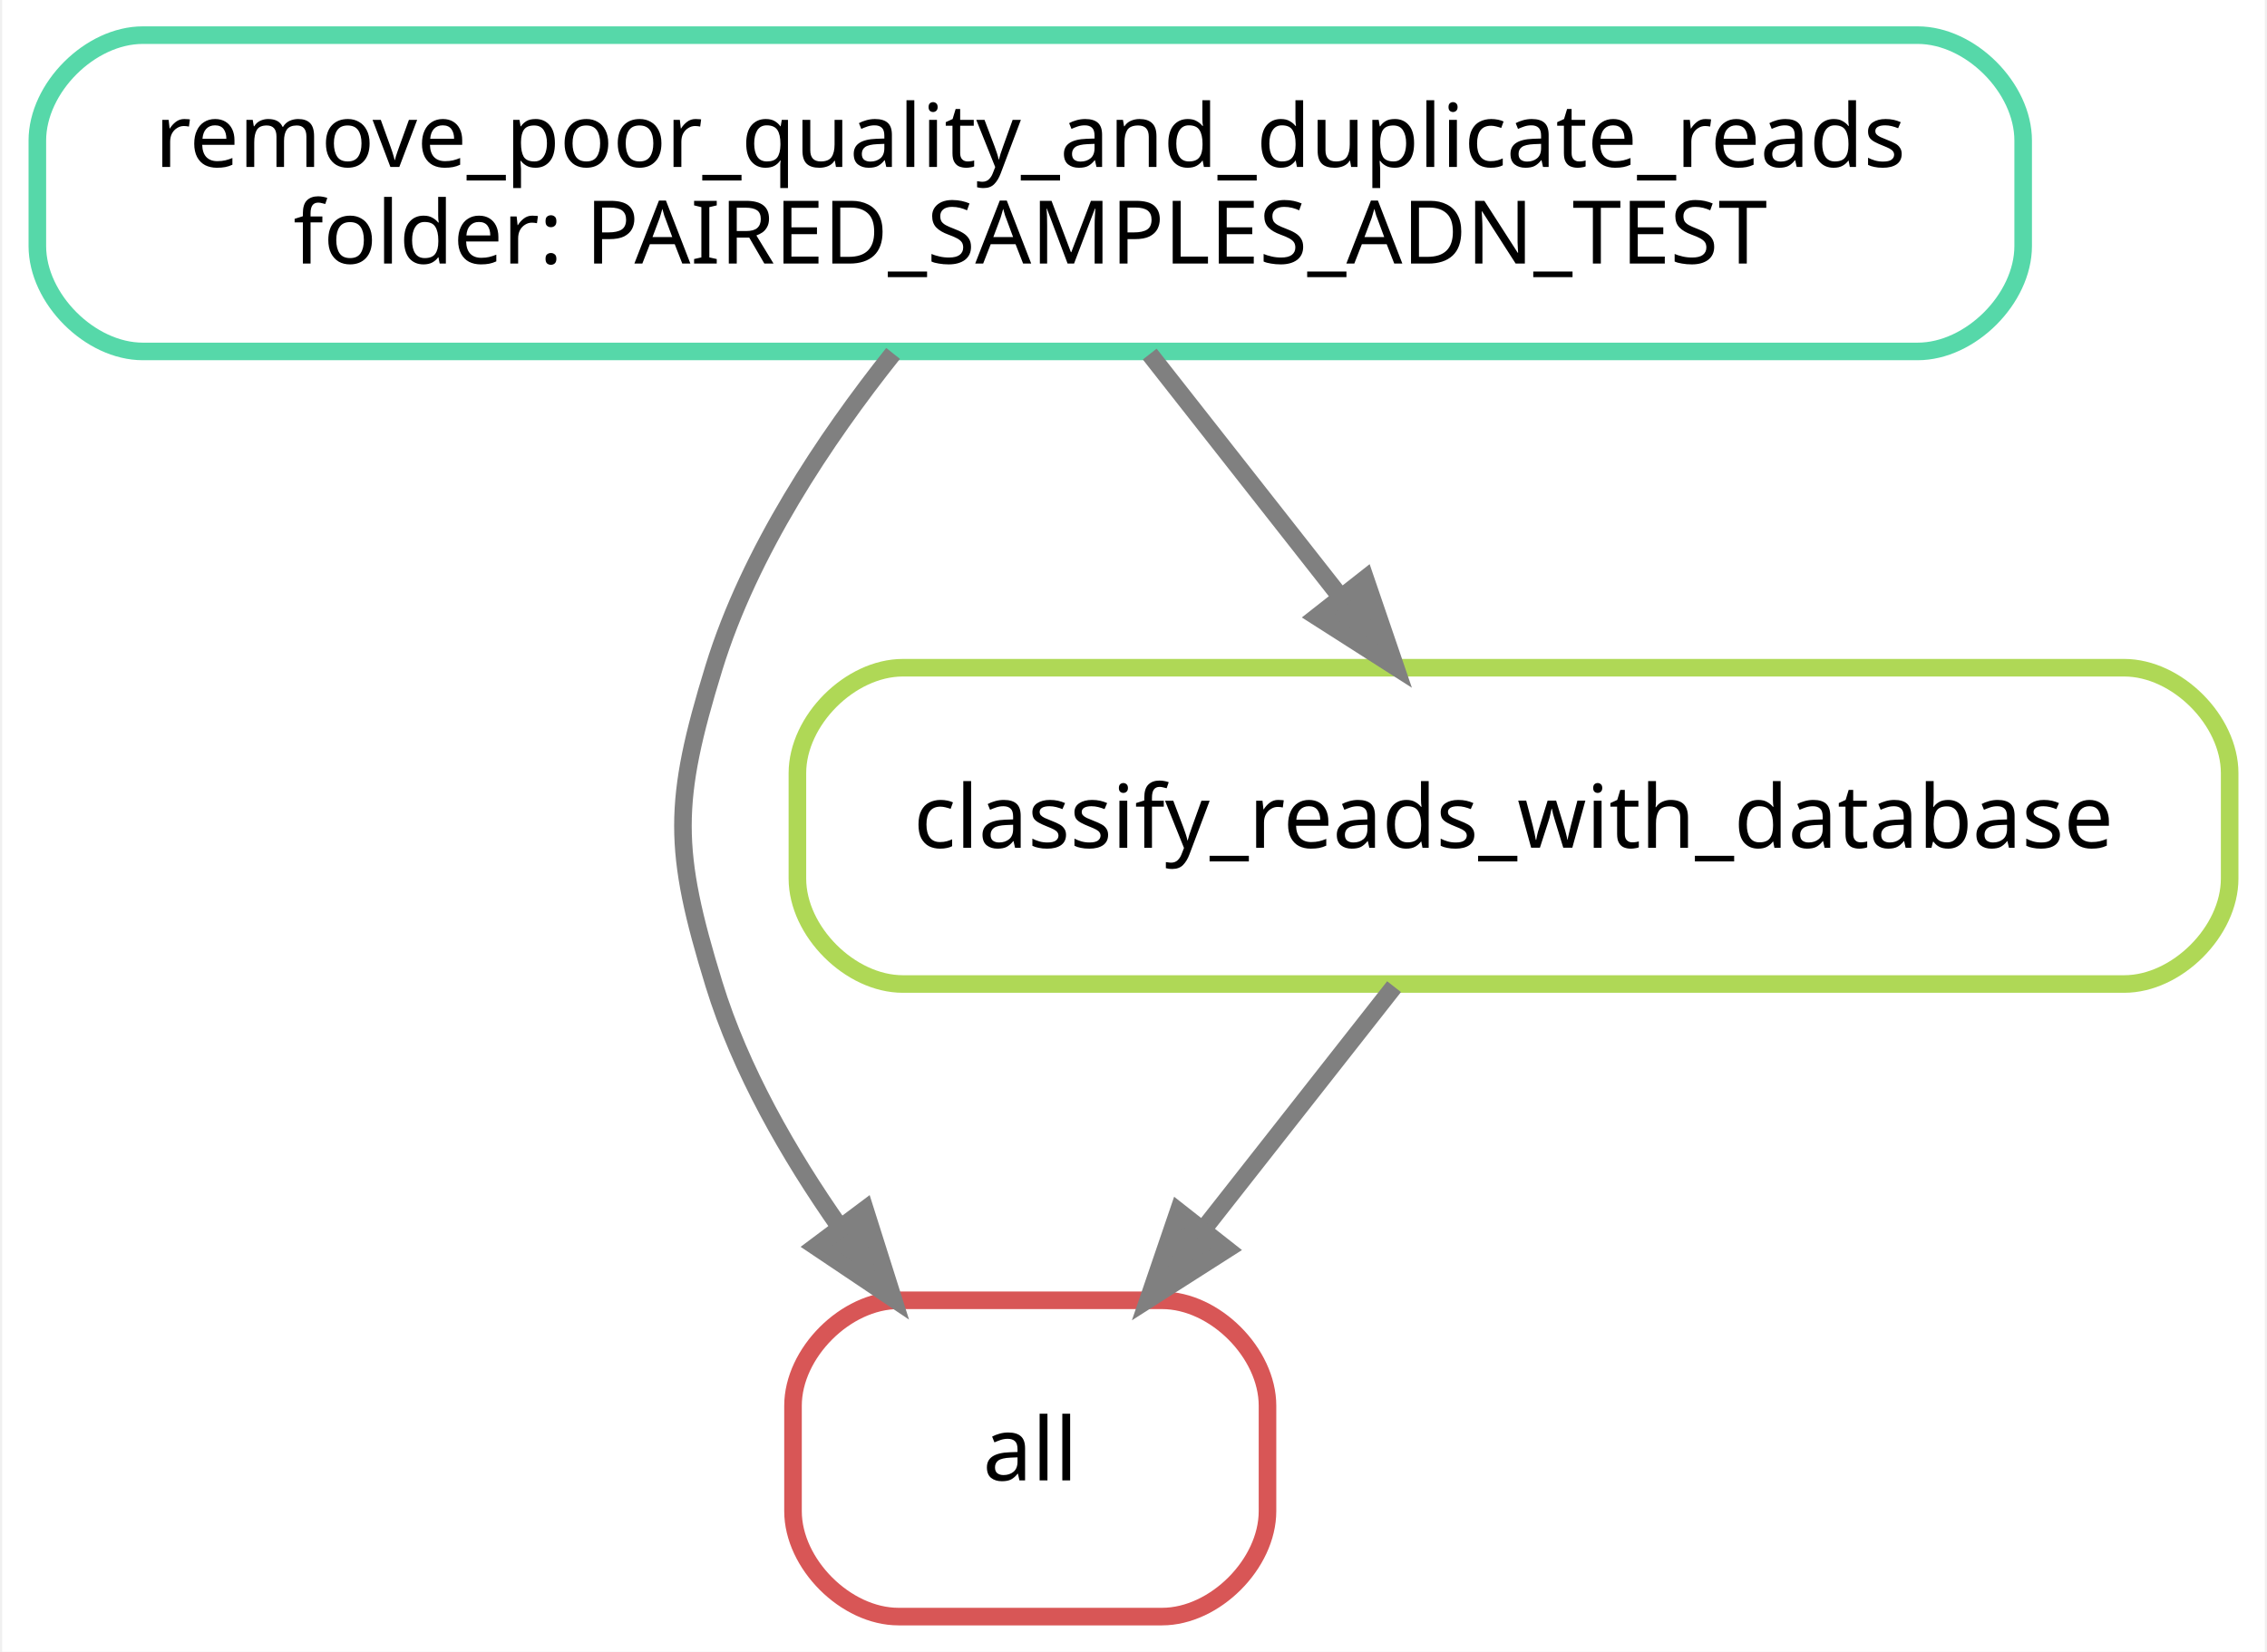
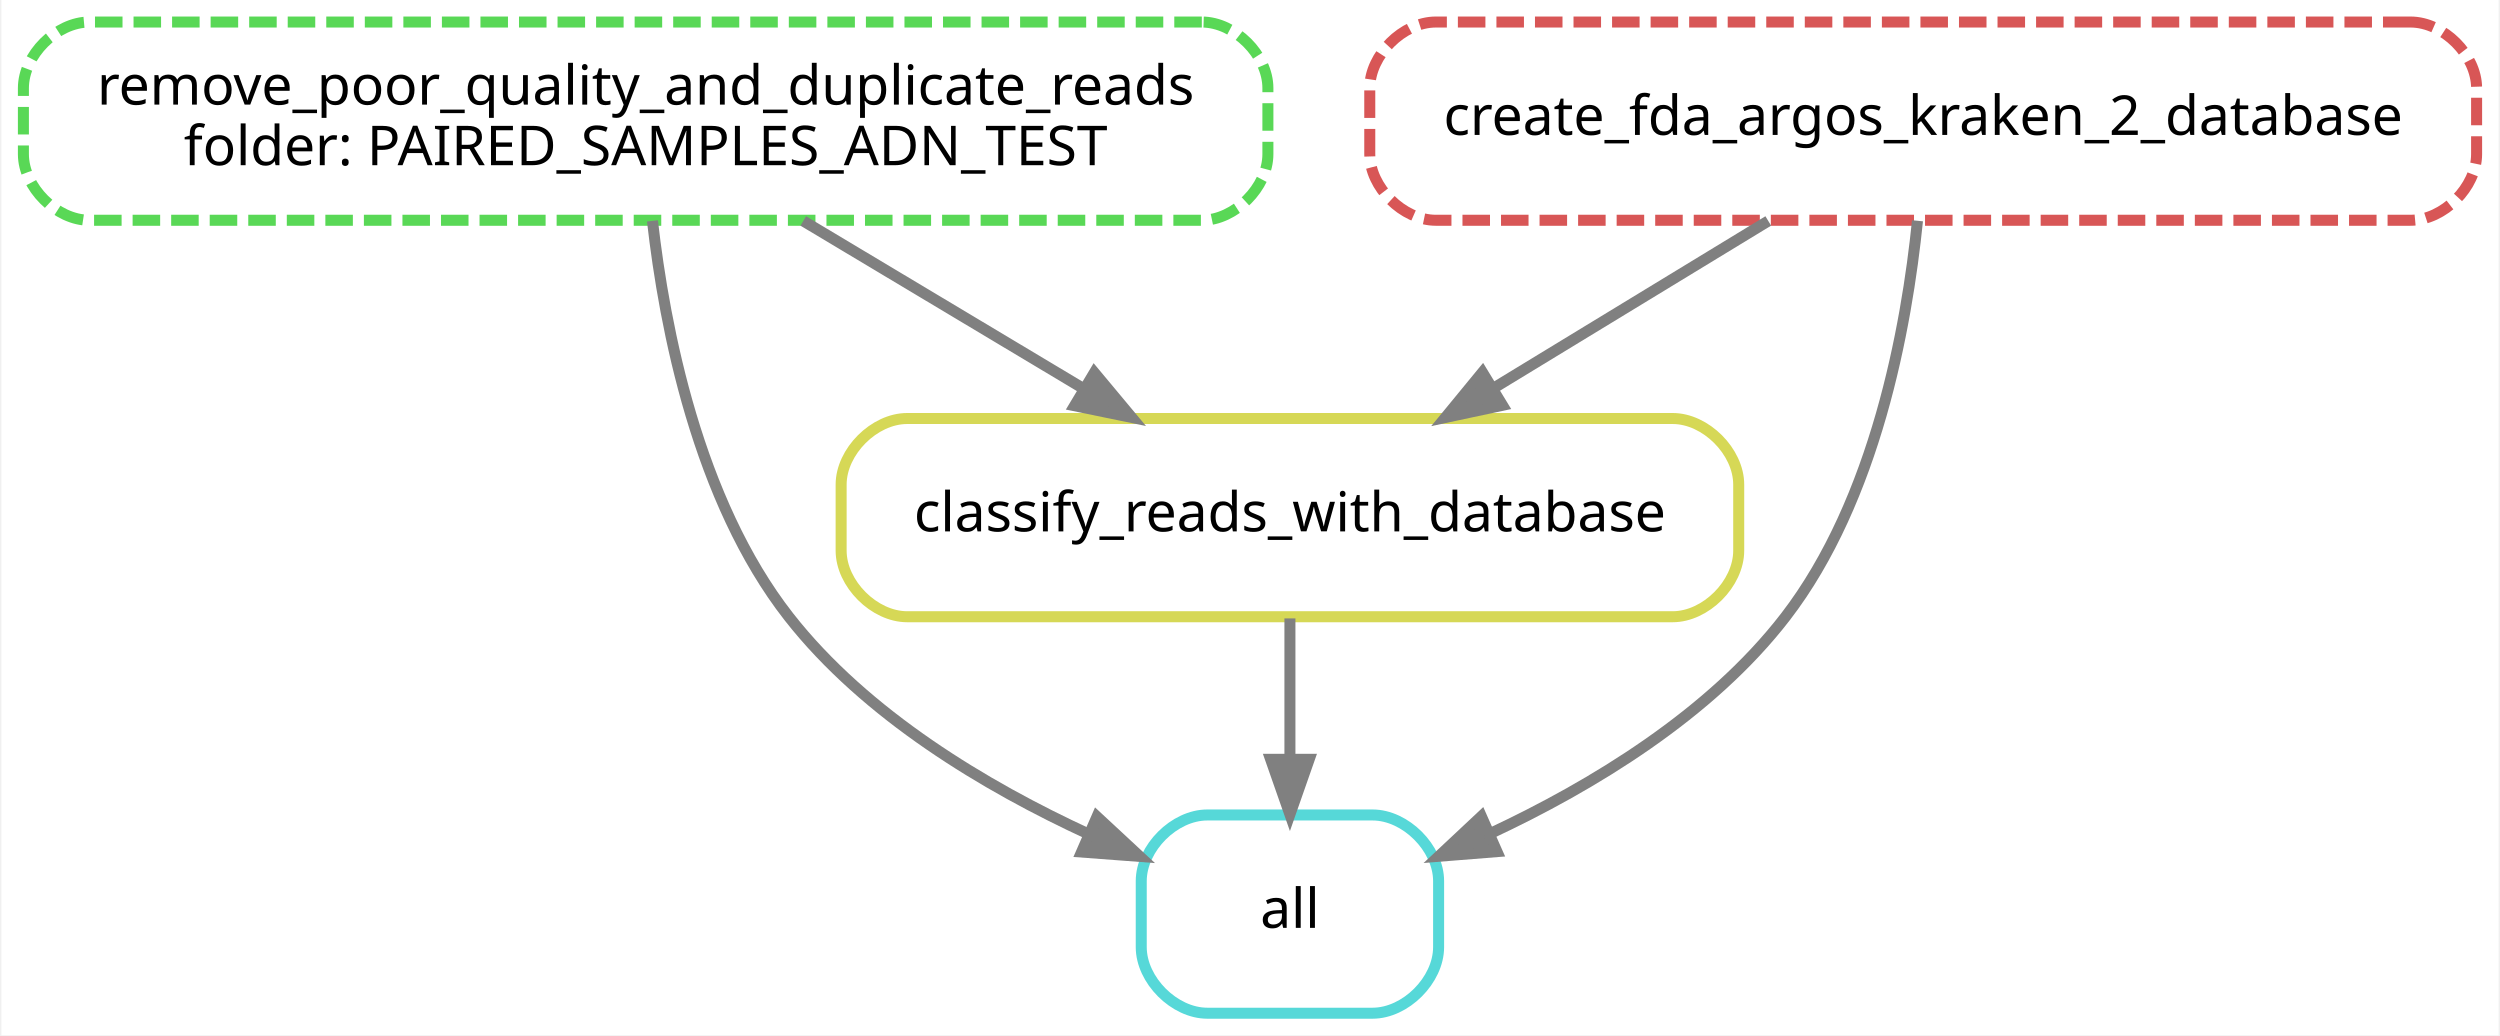
- <svg xmlns="http://www.w3.org/2000/svg" width="258pt" height="188pt" viewBox="0.00 0.00 257.50 188.00">
+ <svg xmlns="http://www.w3.org/2000/svg" width="454pt" height="188pt" viewBox="0.00 0.00 453.50 188.00">
  <g id="graph0" class="graph" transform="scale(1 1) rotate(0) translate(4 184)">
-     <polygon fill="white" stroke="none" points="-4,4 -4,-184 253.5,-184 253.5,4 -4,4" />
+     <polygon fill="white" stroke="none" points="-4,4 -4,-184 449.5,-184 449.5,4 -4,4" />
    <g id="node1" class="node">
-       <path fill="none" stroke="#d85656" stroke-width="2" d="M128,-36C128,-36 98,-36 98,-36 92,-36 86,-30 86,-24 86,-24 86,-12 86,-12 86,-6 92,-0 98,-0 98,-0 128,-0 128,-0 134,-0 140,-6 140,-12 140,-12 140,-24 140,-24 140,-30 134,-36 128,-36" />
-       <text text-anchor="middle" x="113" y="-15.5" font-family="sans" font-size="10.00">all</text>
+       <path fill="none" stroke="#56d8d8" stroke-width="2" d="M245,-36C245,-36 215,-36 215,-36 209,-36 203,-30 203,-24 203,-24 203,-12 203,-12 203,-6 209,-0 215,-0 215,-0 245,-0 245,-0 251,-0 257,-6 257,-12 257,-12 257,-24 257,-24 257,-30 251,-36 245,-36" />
+       <text text-anchor="middle" x="230" y="-15.5" font-family="sans" font-size="10.00">all</text>
    </g>
    <g id="node2" class="node">
-       <path fill="none" stroke="#56d8a9" stroke-width="2" d="M214,-180C214,-180 12,-180 12,-180 6,-180 0,-174 0,-168 0,-168 0,-156 0,-156 0,-150 6,-144 12,-144 12,-144 214,-144 214,-144 220,-144 226,-150 226,-156 226,-156 226,-168 226,-168 226,-174 220,-180 214,-180" />
+       <path fill="none" stroke="#59d856" stroke-width="2" stroke-dasharray="5,2" d="M214,-180C214,-180 12,-180 12,-180 6,-180 0,-174 0,-168 0,-168 0,-156 0,-156 0,-150 6,-144 12,-144 12,-144 214,-144 214,-144 220,-144 226,-150 226,-156 226,-156 226,-168 226,-168 226,-174 220,-180 214,-180" />
      <text text-anchor="middle" x="113" y="-165" font-family="sans" font-size="10.00">remove_poor_quality_and_duplicate_reads</text>
      <text text-anchor="middle" x="113" y="-154" font-family="sans" font-size="10.00">folder: PAIRED_SAMPLES_ADN_TEST</text>
    </g>
    <g id="edge1" class="edge">
-       <path fill="none" stroke="grey" stroke-width="2" d="M97.39,-143.774C89.627,-134.03 81.054,-121.184 77,-108 72.297,-92.707 72.297,-87.293 77,-72 80.009,-62.215 85.507,-52.616 91.316,-44.334" />
-       <polygon fill="grey" stroke="grey" stroke-width="2" points="94.195,-46.328 97.39,-36.226 88.593,-42.131 94.195,-46.328" />
+       <path fill="none" stroke="grey" stroke-width="2" d="M114.237,-143.886C116.419,-124.597 122.437,-93.174 139,-72 152.973,-54.137 174.77,-41.142 193.528,-32.49" />
+       <polygon fill="grey" stroke="grey" stroke-width="2" points="194.96,-35.684 202.723,-28.475 192.158,-29.269 194.96,-35.684" />
    </g>
    <g id="node3" class="node">
-       <path fill="none" stroke="#afd856" stroke-width="2" d="M237.5,-108C237.5,-108 98.5,-108 98.5,-108 92.5,-108 86.5,-102 86.5,-96 86.5,-96 86.5,-84 86.5,-84 86.5,-78 92.5,-72 98.5,-72 98.5,-72 237.5,-72 237.5,-72 243.5,-72 249.5,-78 249.5,-84 249.5,-84 249.5,-96 249.5,-96 249.5,-102 243.5,-108 237.5,-108" />
-       <text text-anchor="middle" x="168" y="-87.5" font-family="sans" font-size="10.00">classify_reads_with_database</text>
+       <path fill="none" stroke="#d6d856" stroke-width="2" d="M299.5,-108C299.5,-108 160.5,-108 160.5,-108 154.5,-108 148.5,-102 148.5,-96 148.5,-96 148.5,-84 148.5,-84 148.5,-78 154.5,-72 160.5,-72 160.5,-72 299.5,-72 299.5,-72 305.5,-72 311.5,-78 311.5,-84 311.5,-84 311.5,-96 311.5,-96 311.5,-102 305.5,-108 299.5,-108" />
+       <text text-anchor="middle" x="230" y="-87.5" font-family="sans" font-size="10.00">classify_reads_with_database</text>
+     </g>
+     <g id="edge4" class="edge">
+       <path fill="none" stroke="grey" stroke-width="2" d="M141.621,-143.876C156.919,-134.724 175.943,-123.342 192.418,-113.485" />
+       <polygon fill="grey" stroke="grey" stroke-width="2" points="194.484,-116.327 201.269,-108.19 190.89,-110.32 194.484,-116.327" />
+     </g>
+     <g id="edge2" class="edge">
+       <path fill="none" stroke="grey" stroke-width="2" d="M230,-71.697C230,-63.983 230,-54.712 230,-46.112" />
+       <polygon fill="grey" stroke="grey" stroke-width="2" points="233.5,-46.104 230,-36.104 226.5,-46.104 233.5,-46.104" />
+     </g>
+     <g id="node4" class="node">
+       <path fill="none" stroke="#d85656" stroke-width="2" stroke-dasharray="5,2" d="M433.5,-180C433.5,-180 256.5,-180 256.5,-180 250.5,-180 244.5,-174 244.5,-168 244.5,-168 244.5,-156 244.5,-156 244.5,-150 250.5,-144 256.5,-144 256.5,-144 433.5,-144 433.5,-144 439.5,-144 445.5,-150 445.5,-156 445.5,-156 445.5,-168 445.5,-168 445.5,-174 439.5,-180 433.5,-180" />
+       <text text-anchor="middle" x="345" y="-159.5" font-family="sans" font-size="10.00">create_fda_argos_kraken_2_database</text>
    </g>
    <g id="edge3" class="edge">
-       <path fill="none" stroke="grey" stroke-width="2" d="M126.596,-143.697C133.123,-135.389 141.068,-125.277 148.247,-116.141" />
-       <polygon fill="grey" stroke="grey" stroke-width="2" points="151.135,-118.13 154.561,-108.104 145.631,-113.805 151.135,-118.13" />
+       <path fill="none" stroke="grey" stroke-width="2" d="M343.966,-143.909C342.009,-124.64 336.353,-93.236 320,-72 306.339,-54.26 284.919,-41.303 266.402,-32.642" />
+       <polygon fill="grey" stroke="grey" stroke-width="2" points="267.601,-29.346 257.04,-28.502 264.77,-35.748 267.601,-29.346" />
    </g>
-     <g id="edge2" class="edge">
-       <path fill="none" stroke="grey" stroke-width="2" d="M154.404,-71.697C147.877,-63.389 139.932,-53.277 132.753,-44.141" />
-       <polygon fill="grey" stroke="grey" stroke-width="2" points="135.369,-41.805 126.439,-36.104 129.865,-46.13 135.369,-41.805" />
+     <g id="edge5" class="edge">
+       <path fill="none" stroke="grey" stroke-width="2" d="M316.868,-143.876C301.832,-134.724 283.133,-123.342 266.94,-113.485" />
+       <polygon fill="grey" stroke="grey" stroke-width="2" points="268.602,-110.4 258.24,-108.19 264.962,-116.379 268.602,-110.4" />
    </g>
  </g>
</svg>
